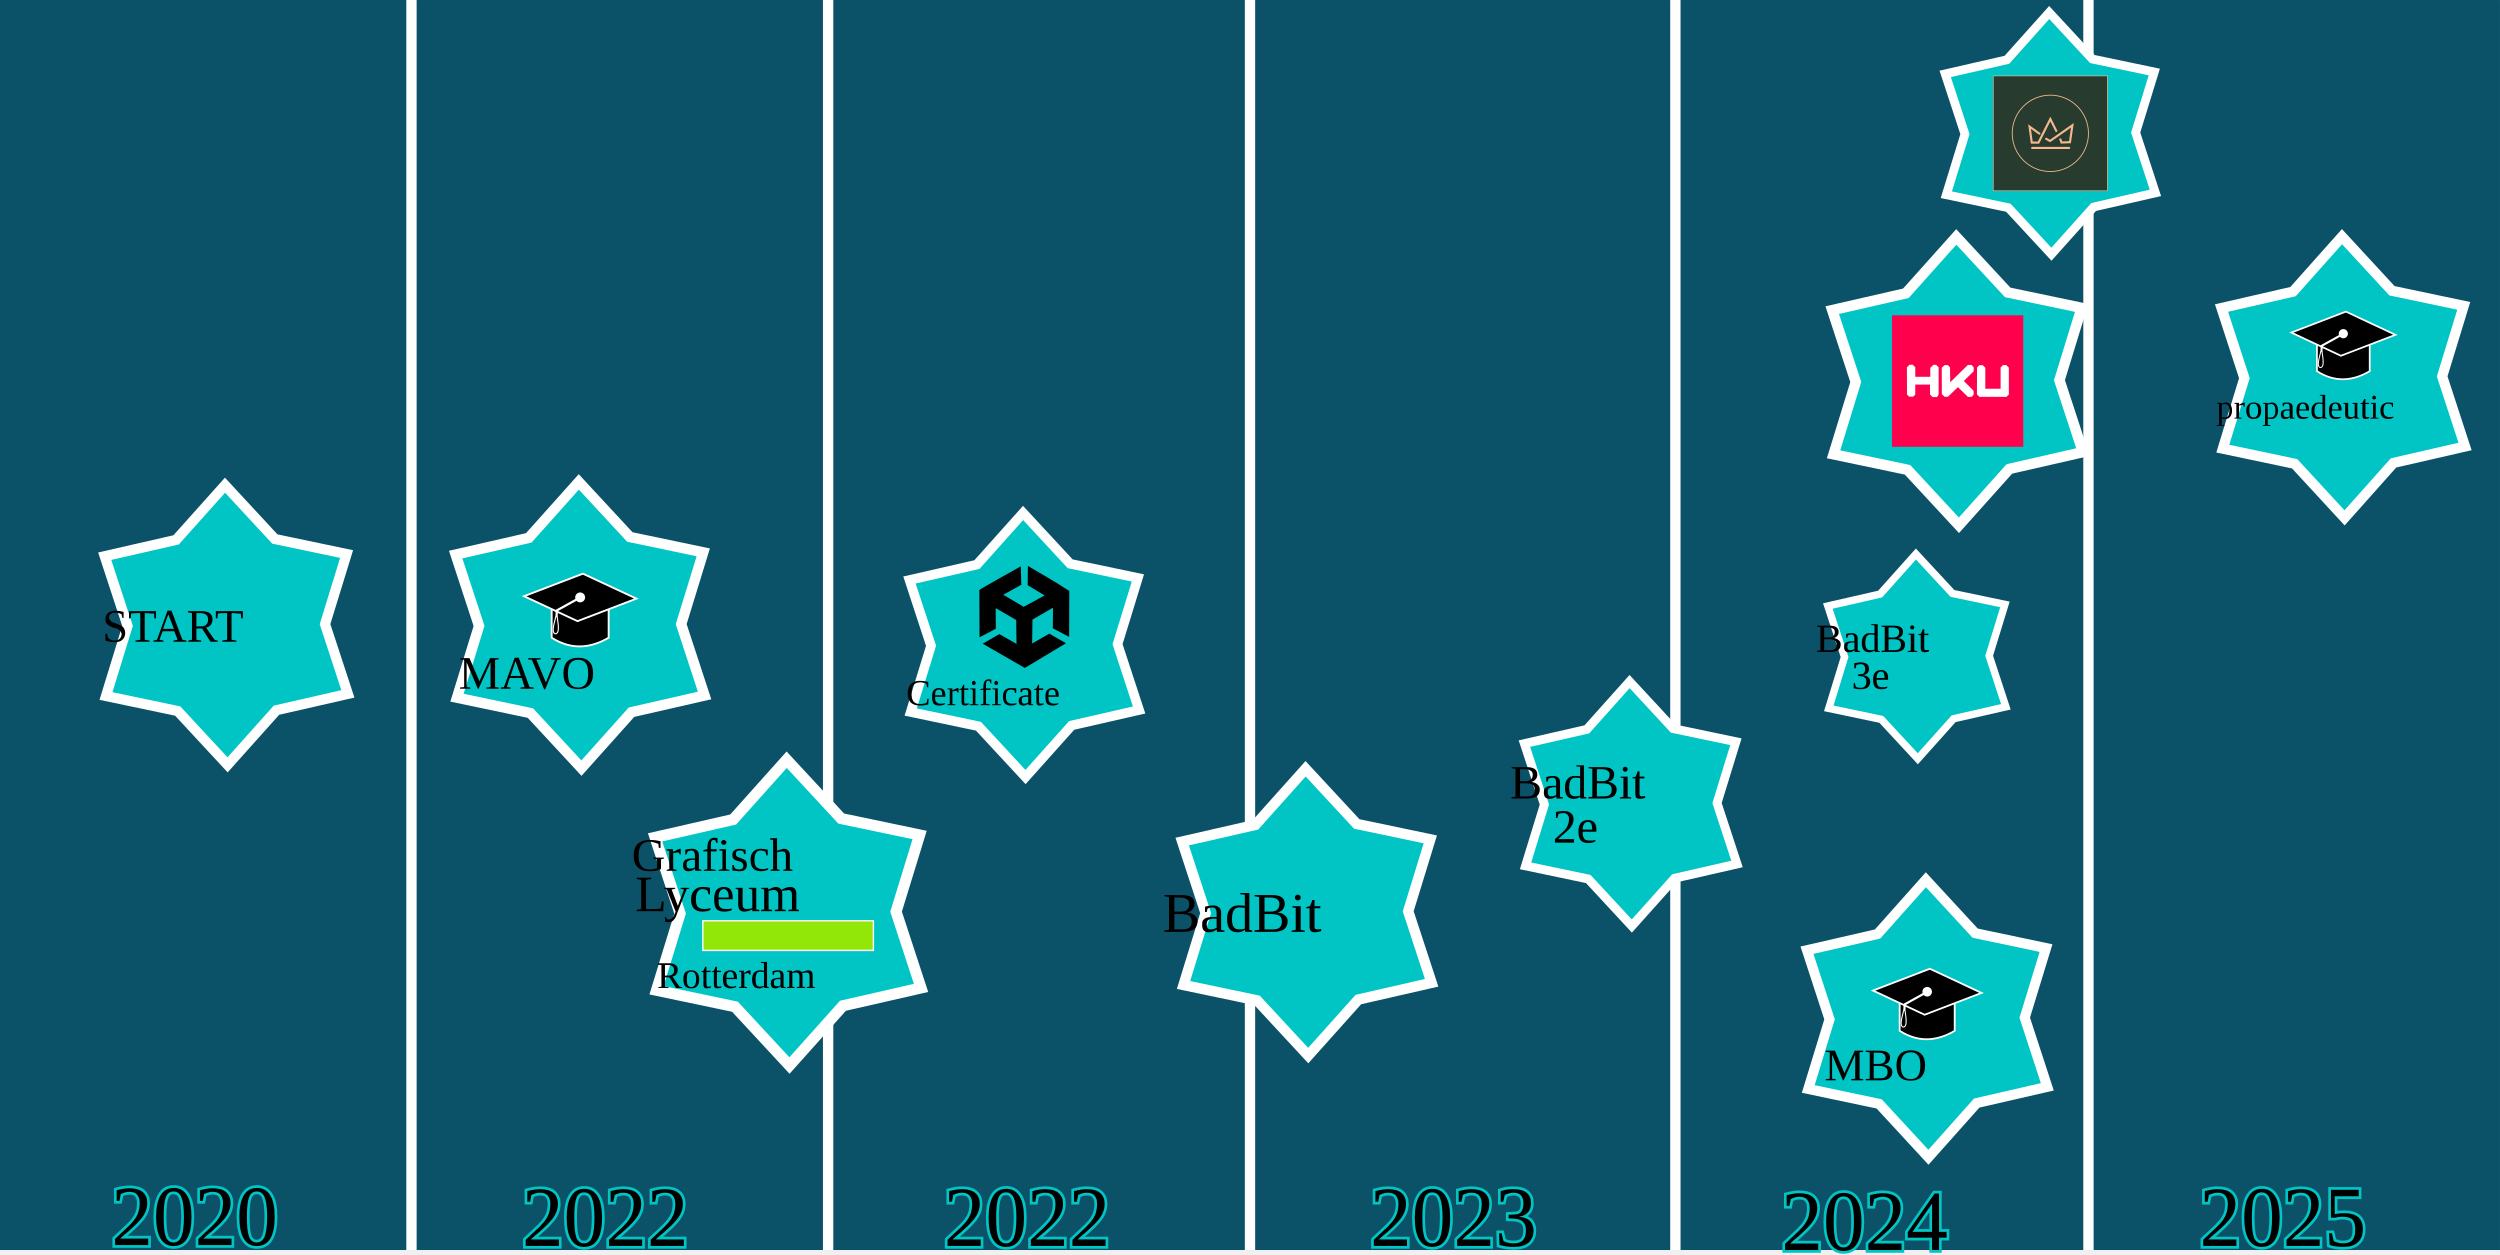
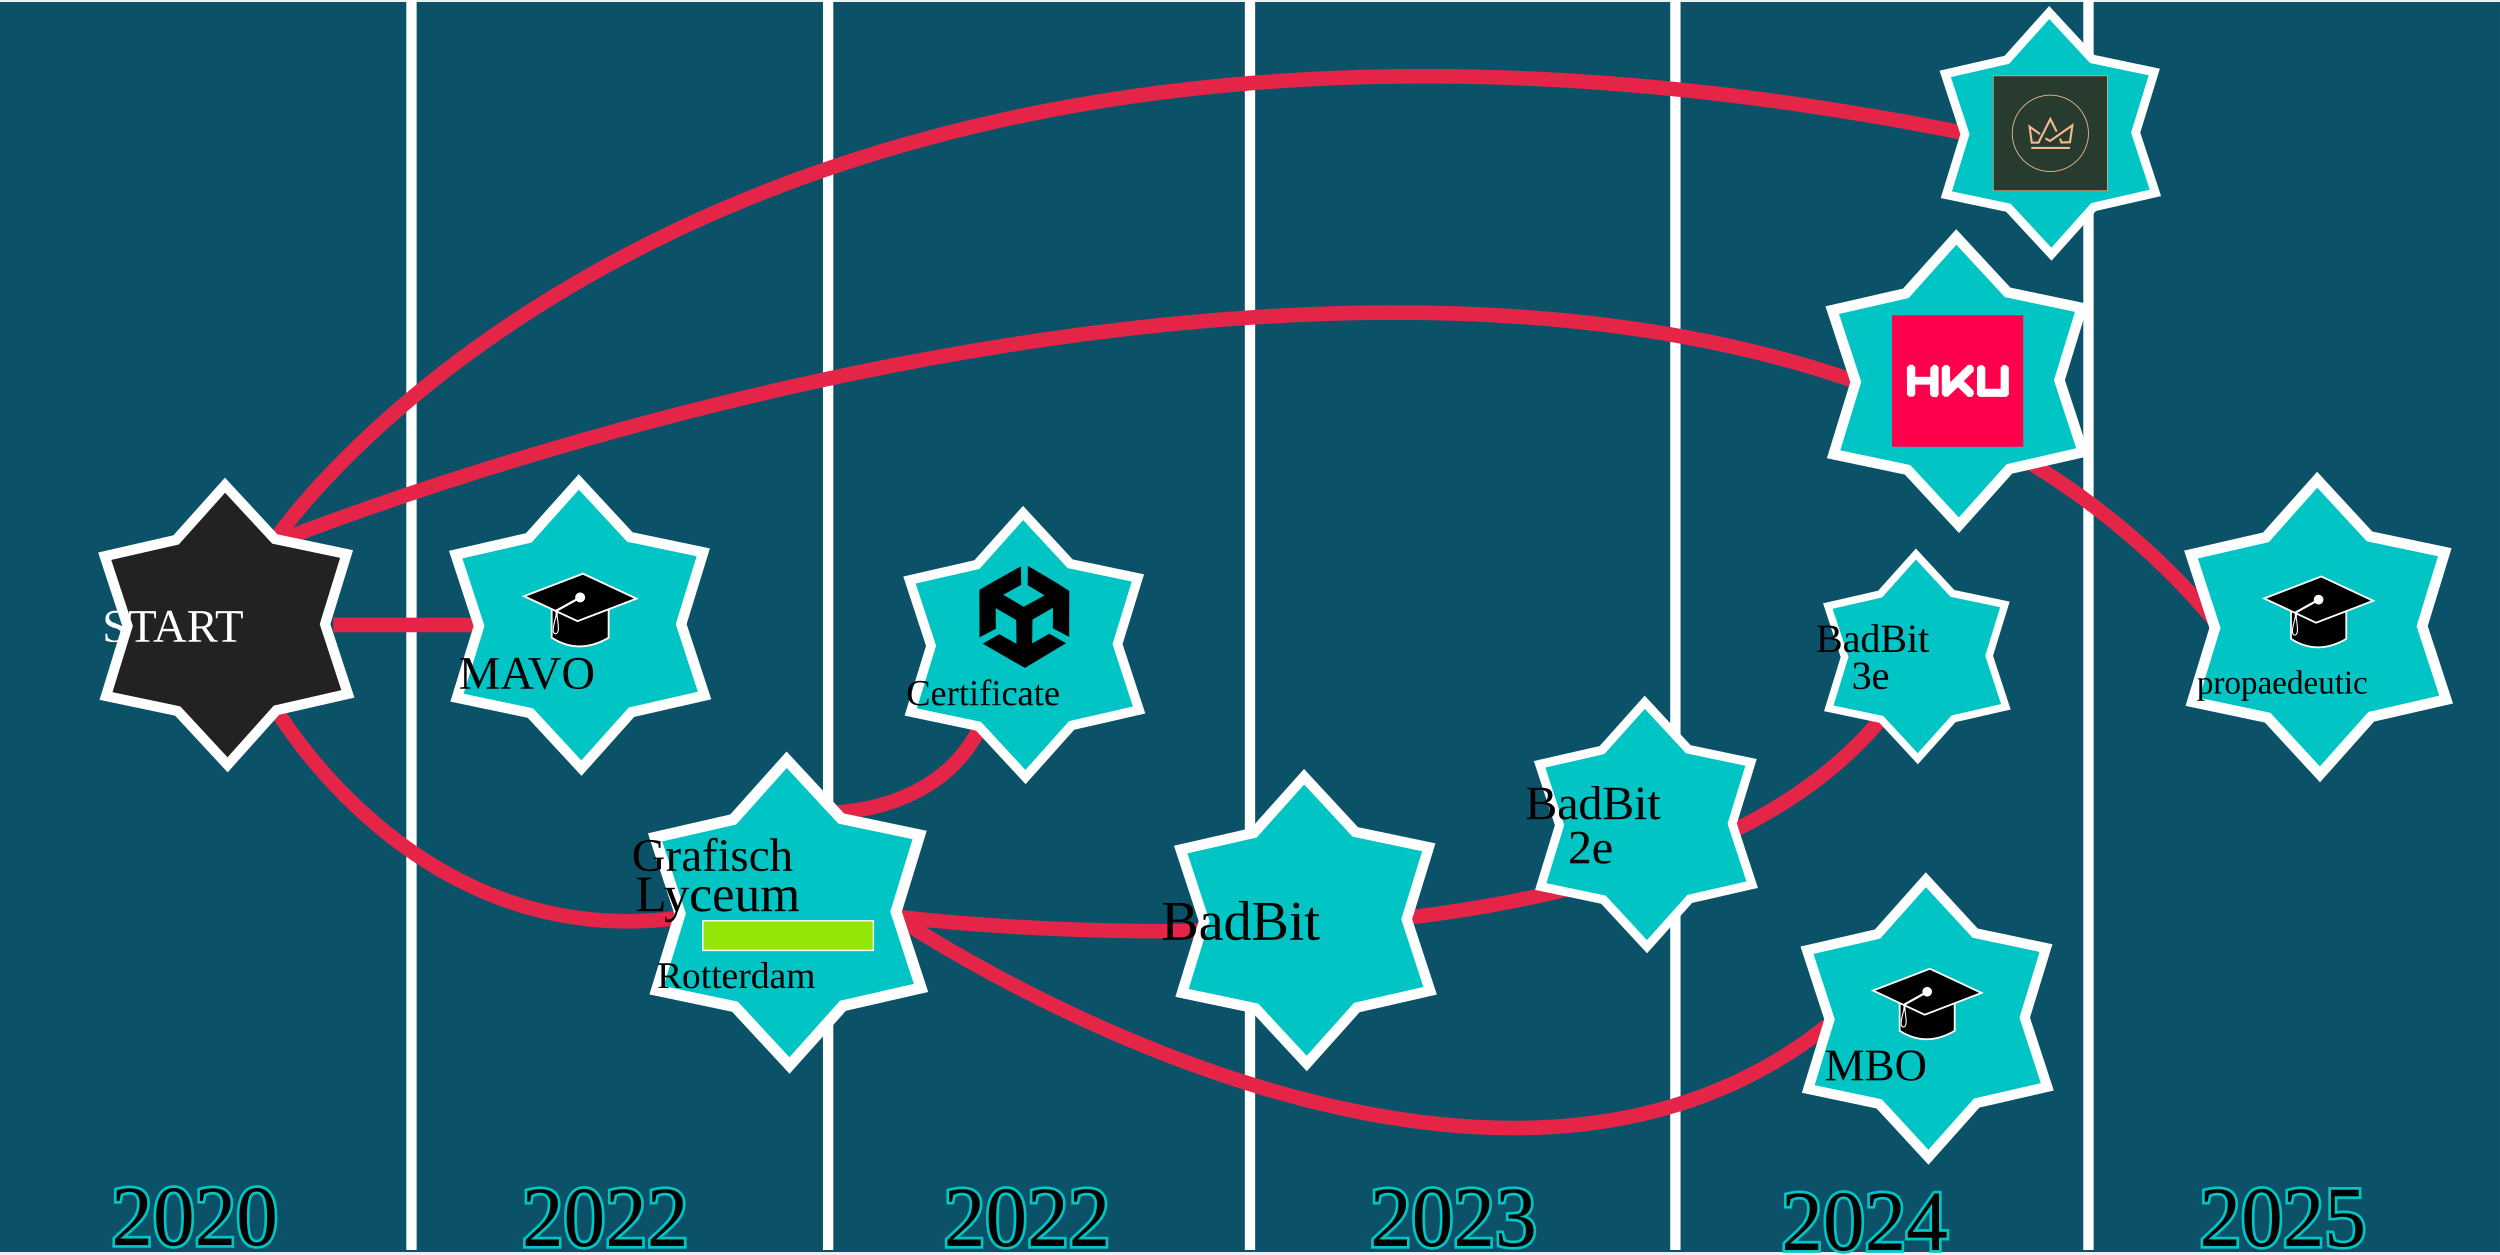
<svg xmlns="http://www.w3.org/2000/svg" width="120mm" height="60.193mm" viewBox="0 0 120 60.193" version="1.1" id="svg1" xml:space="preserve">
-   <defs id="defs1" />
+   <defs id="defs1">
+     <rect x="156.271" y="25.102" width="115.612" height="92.631" id="rect10" />
+     <rect x="159.5" y="33.5" width="118.207" height="84.51" id="rect8" />
+     <rect x="160" y="32" width="116" height="82.5" id="rect7" />
+     <rect x="153" y="30.5" width="128.5" height="86.5" id="rect6" />
+     <rect x="179" y="48" width="80.5" height="32.5" id="rect5" />
+   </defs>
  <g id="full-time-line" transform="rotate(90,47.50088,42.73757)">
-     <g id="timeline" transform="matrix(1,0,0,-0.9973702,-0.4432015,91.11959)">
-       <rect style="display:inline;fill:#0b5268;fill-opacity:1;fill-rule:evenodd;stroke:none;stroke-width:0.959;stroke-linecap:round;stroke-miterlimit:4.7;stroke-opacity:1;paint-order:stroke fill markers" id="rect3" width="60" height="120.316" x="5.207" y="0.883" />
+     <g id="timeline" transform="matrix(1,0,0,-0.9973702,-0.4432015,91.11959)" style="display:inline">
+       <rect style="display:inline;fill:#0b5268;fill-opacity:1;fill-rule:evenodd;stroke:none;stroke-width:0.959;stroke-linecap:round;stroke-miterlimit:4.7;stroke-opacity:1;paint-order:stroke fill markers" id="rect3" width="60" height="120.316" x="5.303" y="0.883" />
      <g id="g22" transform="matrix(0.9701661,0,0,1,-47.16039,5.555104)">
        <text xml:space="preserve" style="font-size:4.121px;line-height:0px;-inkscape-font-specification:Arial;text-align:center;word-spacing:0.004px;writing-mode:lr-tb;direction:ltr;text-anchor:middle;fill:#000000;fill-opacity:1;fill-rule:evenodd;stroke:#01c5c5;stroke-width:0.265;stroke-linecap:round;stroke-miterlimit:4.7;stroke-opacity:1;paint-order:stroke fill markers" x="10.489" y="112.424" id="text1-5-2" transform="matrix(0,0.9727243,1.02804,0,0,0)">
          <tspan id="tspan1-2-3" style="font-size:4.121px;fill:#000000;fill-opacity:1;stroke:#01c5c5;stroke-width:0.265;stroke-opacity:1" x="10.489" y="112.424">2020</tspan>
          <tspan style="font-size:4.121px;fill:#000000;fill-opacity:1;stroke:#01c5c5;stroke-width:0.265;stroke-opacity:1" x="10.489" y="112.424" id="tspan12" />
        </text>
        <g id="g12">
          <path style="fill:#854722;fill-rule:evenodd;stroke:#ffffff;stroke-width:0.5;stroke-linecap:butt;stroke-miterlimit:4.7;stroke-opacity:1;paint-order:stroke fill markers" d="m 0,85 c 38.333,0 76.667,0 115,0" id="path15" transform="matrix(0.5377832,0,0,0.994793,53.97725,-69.42677)" />
          <text xml:space="preserve" style="font-size:4.121px;line-height:0px;-inkscape-font-specification:Arial;text-align:center;word-spacing:0.004px;writing-mode:lr-tb;direction:ltr;text-anchor:middle;fill:#000000;fill-opacity:1;fill-rule:evenodd;stroke:#01c5c5;stroke-width:0.265;stroke-linecap:round;stroke-miterlimit:4.7;stroke-opacity:1;paint-order:stroke fill markers" x="30.808" y="112.47" id="text1-5" transform="matrix(0,0.9727243,1.02804,0,0,0)">
            <tspan id="tspan1-2" style="font-size:4.121px;fill:#000000;fill-opacity:1;stroke:#01c5c5;stroke-width:0.265;stroke-opacity:1" x="30.808" y="112.47">2022</tspan>
          </text>
        </g>
        <g id="g11">
          <path style="fill:#854722;fill-rule:evenodd;stroke:#ffffff;stroke-width:0.5;stroke-linecap:butt;stroke-miterlimit:4.7;stroke-opacity:1;paint-order:stroke fill markers" d="m 0,85 c 38.333,0 76.667,0 115,0" id="path13" transform="matrix(0.5377832,0,0,0.994793,53.97725,-49.37403)" />
          <text xml:space="preserve" style="font-size:4.121px;line-height:0px;-inkscape-font-specification:Arial;text-align:center;word-spacing:0.004px;writing-mode:lr-tb;direction:ltr;text-anchor:middle;fill:#000000;fill-opacity:1;fill-rule:evenodd;stroke:#01c5c5;stroke-width:0.265;stroke-linecap:round;stroke-miterlimit:4.7;stroke-opacity:1;paint-order:stroke fill markers" x="51.68" y="112.47" id="text1" transform="matrix(0,0.9727243,1.02804,0,0,0)">
            <tspan id="tspan1" style="font-size:4.121px;fill:#000000;fill-opacity:1;stroke:#01c5c5;stroke-width:0.265;stroke-opacity:1" x="51.68" y="112.47">2022</tspan>
          </text>
        </g>
        <g id="g10">
          <path style="fill:#854722;fill-rule:evenodd;stroke:#ffffff;stroke-width:0.5;stroke-linecap:butt;stroke-miterlimit:4.7;stroke-opacity:1;paint-order:stroke fill markers" d="m 0,85 c 38.333,0 76.667,0 115,0" id="path11" transform="matrix(0.5377832,0,0,0.994793,53.97726,-29.07083)" />
          <text xml:space="preserve" style="font-size:4.121px;line-height:0px;-inkscape-font-specification:Arial;text-align:center;word-spacing:0.004px;writing-mode:lr-tb;direction:ltr;text-anchor:middle;fill:#000000;fill-opacity:1;fill-rule:evenodd;stroke:#01c5c5;stroke-width:0.265;stroke-linecap:round;stroke-miterlimit:4.7;stroke-opacity:1;paint-order:stroke fill markers" x="72.769" y="112.47" id="text2" transform="matrix(0,0.9727243,1.02804,0,0,0)">
            <tspan id="tspan2" style="font-size:4.121px;fill:#000000;fill-opacity:1;stroke:#01c5c5;stroke-width:0.265;stroke-opacity:1" x="72.769" y="112.47">2023</tspan>
          </text>
        </g>
        <g id="g9">
          <path style="fill:#854722;fill-rule:evenodd;stroke:#ffffff;stroke-width:0.5;stroke-linecap:butt;stroke-miterlimit:4.7;stroke-opacity:1;paint-order:stroke fill markers" d="m 0,85 c 38.333,0 76.667,0 115,0" id="path9" transform="matrix(0.5377832,0,0,0.994793,53.97725,-8.598806)" />
          <text xml:space="preserve" style="font-size:4.121px;line-height:0px;-inkscape-font-specification:Arial;text-align:center;word-spacing:0.004px;writing-mode:lr-tb;direction:ltr;text-anchor:middle;fill:#000000;fill-opacity:1;fill-rule:evenodd;stroke:#01c5c5;stroke-width:0.265;stroke-linecap:round;stroke-miterlimit:4.7;stroke-opacity:1;paint-order:stroke fill markers" x="93.117" y="112.663" id="text3" transform="matrix(0,0.9727243,1.02804,0,0,0)">
            <tspan id="tspan3" style="font-size:4.121px;fill:#000000;fill-opacity:1;stroke:#01c5c5;stroke-width:0.265;stroke-opacity:1" x="93.117" y="112.663">2024</tspan>
          </text>
        </g>
        <g id="g8">
          <path style="fill:#854722;fill-rule:evenodd;stroke:#ffffff;stroke-width:0.5;stroke-linecap:butt;stroke-miterlimit:4.7;stroke-opacity:1;paint-order:stroke fill markers" d="m 0,85 c 38.333,0 76.667,0 115,0" id="path7" transform="matrix(0.5377832,0,0,0.994793,53.97725,11.28157)" />
          <text xml:space="preserve" style="font-size:4.121px;line-height:0px;-inkscape-font-specification:Arial;text-align:center;word-spacing:0.004px;writing-mode:lr-tb;direction:ltr;text-anchor:middle;fill:#000000;fill-opacity:1;fill-rule:evenodd;stroke:#01c5c5;stroke-width:0.265;stroke-linecap:round;stroke-miterlimit:4.7;stroke-opacity:1;paint-order:stroke fill markers" x="113.805" y="112.47" id="text4" transform="matrix(0,0.9727243,1.02804,0,0,0)">
            <tspan id="tspan4" style="font-size:4.121px;fill:#000000;fill-opacity:1;stroke:#01c5c5;stroke-width:0.265;stroke-opacity:1" x="113.805" y="112.47">2025</tspan>
          </text>
        </g>
      </g>
+       <g id="g16" transform="matrix(0.9999999,0,0,-1.002637,0.4432014,91.35985)" style="display:inline">
+         <path style="fill:none;fill-rule:evenodd;stroke:#e42548;stroke-width:0.7;stroke-miterlimit:4.7;paint-order:stroke fill markers;fill-opacity:1;stroke-opacity:1" d="M 34.763,74.24 V 67.24" id="path2" />
+         <path style="fill:none;fill-opacity:1;fill-rule:evenodd;stroke:#e42548;stroke-width:0.7;stroke-miterlimit:4.7;stroke-opacity:1;paint-order:stroke fill markers" d="m 38.632,77.097 c 0,0 12.132,-6.857 10.132,-19.857" id="path3" />
+         <path style="fill:none;fill-opacity:1;fill-rule:evenodd;stroke:#e42548;stroke-width:0.7;stroke-miterlimit:4.7;stroke-opacity:1;paint-order:stroke fill markers" d="m 48.763,47.24 c 0,0 19,-28 5,-45" id="path8" />
+         <path style="fill:none;fill-opacity:1;fill-rule:evenodd;stroke:#e42548;stroke-width:0.7;stroke-miterlimit:4.7;stroke-opacity:1;paint-order:stroke fill markers" d="m 30.853,77.169 c 0,0 -31.833,-21.009 -19.654,-81.471" id="path10" />
+         <path style="fill:none;fill-opacity:1;fill-rule:evenodd;stroke:#e42548;stroke-width:0.7;stroke-miterlimit:4.7;stroke-opacity:1;paint-order:stroke fill markers" d="m 43.763,50.24 c 0,0 0,-5 -4,-7" id="path16" />
+         <path style="fill:none;fill-opacity:1;fill-rule:evenodd;stroke:#e42548;stroke-width:0.7;stroke-miterlimit:4.7;stroke-opacity:1;paint-order:stroke fill markers" d="m 48.763,47.24 c 0,0 4.563,-35.995 -9.631,-47.397" id="path18" />
+         <path style="display:inline;fill:none;fill-opacity:1;fill-rule:evenodd;stroke:#e42548;stroke-width:0.701;stroke-miterlimit:4.7;stroke-opacity:1;paint-order:stroke fill markers" d="m 31.297,13.988 c 0,0 -27.458,67.861 4.05,93.765" id="path19" transform="matrix(1,0,0,-0.9973702,-0.4432014,91.11959)" />
+       </g>
      <g id="mavo-star" transform="matrix(0,1.269933,1.268544,0,-62.44565,-43.30035)" style="display:inline">
        <path style="fill:#01c5c5;fill-opacity:1;fill-rule:evenodd;stroke:#ffffff;stroke-width:0.2;stroke-linecap:round;stroke-miterlimit:4.7;stroke-dasharray:none;stroke-opacity:1;paint-order:stroke fill markers" id="path22" d="m 55.591,75 -0.465,-0.501 -0.669,-0.14 0.201,-0.653 -0.213,-0.649 0.666,-0.152 0.456,-0.509 0.465,0.501 0.669,0.14 -0.201,0.653 0.213,0.649 -0.666,0.152 z" transform="matrix(3.934968,-8.3729605e-5,8.3729605e-5,3.934968,-161.931,-213.0137)" />
        <g id="g27" transform="matrix(2.845146,0,0,2.845146,-98.28194,-142.2074)">
          <path id="rect24" style="fill-rule:evenodd;stroke:#ffffff;stroke-width:0.05;stroke-linecap:round;stroke-miterlimit:4.7;stroke-dasharray:none;stroke-opacity:1;paint-order:stroke fill markers" d="m 54.133,76.738 h 0.734 v 0.463 c -0.256,0.147 -0.5,0.147 -0.734,0 z" />
          <path id="rect23" style="fill-rule:evenodd;stroke:#ffffff;stroke-width:0.05;stroke-linecap:round;stroke-miterlimit:4.7;stroke-dasharray:none;paint-order:stroke fill markers" d="m 54.536,76.37 0.681,0.317 -0.752,0.287 -0.681,-0.317 z" />
          <circle style="fill:#ffffff;fill-opacity:1;fill-rule:evenodd;stroke:none;stroke-width:0.068;stroke-linecap:round;stroke-miterlimit:4.7;stroke-dasharray:none;stroke-opacity:1;paint-order:stroke fill markers" id="path24" cx="54.5" cy="76.672" r="0.066" />
          <path style="fill:none;fill-opacity:1;fill-rule:evenodd;stroke:#ffffff;stroke-width:0.03;stroke-linecap:round;stroke-miterlimit:4.7;stroke-dasharray:none;stroke-opacity:1;paint-order:stroke fill markers" d="m 54.43,76.599 c -0.104,0.058 -0.209,0.115 -0.313,0.173" id="path25" transform="translate(0.07178324,0.0732841)" />
          <path style="fill:#000000;fill-opacity:1;fill-rule:evenodd;stroke:#ffffff;stroke-width:0.03;stroke-linecap:round;stroke-miterlimit:4.7;stroke-dasharray:none;stroke-opacity:1;paint-order:stroke fill markers" d="m 54.152,76.874 c -0.011,0.04 -0.032,0.119 -0.026,0.158 0.006,0.04 0.038,0.04 0.049,8.13e-4 0.011,-0.04 -0.001,-0.119 -0.007,-0.159 -0.006,-0.04 -0.006,-0.04 -0.016,-3.51e-4 z" id="path26" transform="translate(0.02308254,0.08656434)" />
          <path style="fill:#000000;fill-opacity:1;fill-rule:evenodd;stroke:#ffffff;stroke-width:0.03;stroke-linecap:butt;stroke-miterlimit:4.7;stroke-dasharray:none;stroke-opacity:1;paint-order:stroke fill markers" d="m 54.216,76.858 c -0.001,0.029 -0.002,0.057 -0.004,0.086" id="path27" transform="translate(-0.02685576,-0.0124809)" />
        </g>
        <text xml:space="preserve" style="font-size:1.764px;line-height:0px;-inkscape-font-specification:Arial;text-align:center;word-spacing:0.01px;writing-mode:lr-tb;direction:ltr;text-anchor:middle;fill:#000000;fill-opacity:1;fill-rule:evenodd;stroke:none;stroke-width:0.064;stroke-linecap:butt;stroke-miterlimit:4.7;stroke-dasharray:none;stroke-opacity:1;paint-order:stroke fill markers" x="56.745" y="79.39" id="text27">
          <tspan id="tspan27" style="font-size:1.764px;stroke:none;stroke-width:0.064" x="56.745" y="79.39">MAVO</tspan>
        </text>
      </g>
      <g id="grafisch-star" transform="matrix(0,1.356813,1.355328,0,-55.32156,-38.22496)" style="display:inline">
        <g id="g36">
          <path style="fill:#01c5c5;fill-opacity:1;fill-rule:evenodd;stroke:#ffffff;stroke-width:0.2;stroke-linecap:round;stroke-miterlimit:4.7;stroke-dasharray:none;stroke-opacity:1;paint-order:stroke fill markers" id="path39" d="m 55.591,75 -0.465,-0.501 -0.669,-0.14 0.201,-0.653 -0.213,-0.649 0.666,-0.152 0.456,-0.509 0.465,0.501 0.669,0.14 -0.201,0.653 0.213,0.649 -0.666,0.152 z" transform="matrix(3.934968,-8.3729605e-5,8.3729605e-5,3.934968,-161.931,-213.0137)" />
          <rect style="fill:#92e608;fill-opacity:1;fill-rule:evenodd;stroke:#ffffff;stroke-width:0.1;stroke-linecap:butt;stroke-miterlimit:4.7;stroke-dasharray:none;stroke-opacity:1;paint-order:stroke fill markers" id="rect6868" width="6" height="1" x="54.957" y="63.07" transform="translate(-1.178841,14.22363)" />
          <text xml:space="preserve" style="font-size:1.659px;line-height:0px;-inkscape-font-specification:Arial;text-align:center;word-spacing:0.009px;writing-mode:lr-tb;direction:ltr;text-anchor:middle;fill:#000000;fill-opacity:1;fill-rule:evenodd;stroke:none;stroke-width:0.059;stroke-linecap:butt;stroke-miterlimit:4.7;stroke-dasharray:none;stroke-opacity:1;paint-order:stroke fill markers" x="56.791" y="75.501" id="text44">
            <tspan id="tspan44" style="font-size:1.659px;stroke:none;stroke-width:0.059" x="56.791" y="75.501">Grafisch</tspan>
            <tspan style="font-size:1.659px;stroke:none;stroke-width:0.059" x="56.791" y="75.501" id="tspan6864" />
          </text>
          <text xml:space="preserve" style="font-size:1.811px;line-height:0px;-inkscape-font-specification:Arial;text-align:center;word-spacing:0.01px;writing-mode:lr-tb;direction:ltr;text-anchor:middle;fill:#000000;fill-opacity:1;fill-rule:evenodd;stroke:none;stroke-width:0.064;stroke-linecap:butt;stroke-miterlimit:4.7;stroke-dasharray:none;stroke-opacity:1;paint-order:stroke fill markers" x="56.771" y="76.93" id="text6867">
            <tspan style="font-size:1.811px;stroke:none;stroke-width:0.064" x="56.771" y="76.93" id="tspan6867">Lyceum</tspan>
          </text>
          <text xml:space="preserve" style="font-size:1.33px;line-height:0px;-inkscape-font-specification:Arial;text-align:center;word-spacing:0.007px;writing-mode:lr-tb;direction:ltr;text-anchor:middle;fill:#000000;fill-opacity:1;fill-rule:evenodd;stroke:none;stroke-width:0.047;stroke-linecap:butt;stroke-miterlimit:4.7;stroke-dasharray:none;stroke-opacity:1;paint-order:stroke fill markers" x="56.769" y="79.65" id="text6868">
            <tspan style="font-size:1.33px;stroke:none;stroke-width:0.047" x="56.769" y="79.65" id="tspan6868">Rotterdam</tspan>
          </text>
        </g>
      </g>
      <g id="g6874" transform="matrix(0,1.240679,1.239321,0,-60.19612,-58.66796)" style="display:inline">
-         <path style="display:inline;fill:#01c5c5;fill-opacity:1;fill-rule:evenodd;stroke:#ffffff;stroke-width:0.2;stroke-linecap:round;stroke-miterlimit:4.7;stroke-dasharray:none;stroke-opacity:1;paint-order:stroke fill markers" id="path6868" d="m 55.591,75 -0.465,-0.501 -0.669,-0.14 0.201,-0.653 -0.213,-0.649 0.666,-0.152 0.456,-0.509 0.465,0.501 0.669,0.14 -0.201,0.653 0.213,0.649 -0.666,0.152 z" transform="matrix(3.934968,-8.3729605e-5,8.3729605e-5,3.934968,-161.931,-213.0137)" />
-         <text xml:space="preserve" style="font-size:1.811px;line-height:0px;-inkscape-font-specification:Arial;text-align:center;word-spacing:0.01px;writing-mode:lr-tb;direction:ltr;text-anchor:middle;display:inline;fill:#000000;fill-opacity:1;fill-rule:evenodd;stroke:none;stroke-width:0.064;stroke-linecap:butt;stroke-miterlimit:4.7;stroke-dasharray:none;stroke-opacity:1;paint-order:stroke fill markers" x="56.744" y="77.628" id="text6873">
-           <tspan id="tspan6873" style="font-size:1.811px;stroke:none;stroke-width:0.064" x="56.744" y="77.628">START</tspan>
+         <path style="display:inline;fill:#222222;fill-opacity:1;fill-rule:evenodd;stroke:#ffffff;stroke-width:0.2;stroke-linecap:round;stroke-miterlimit:4.7;stroke-dasharray:none;stroke-opacity:1;paint-order:stroke fill markers" id="path6868" d="m 55.591,75 -0.465,-0.501 -0.669,-0.14 0.201,-0.653 -0.213,-0.649 0.666,-0.152 0.456,-0.509 0.465,0.501 0.669,0.14 -0.201,0.653 0.213,0.649 -0.666,0.152 z" transform="matrix(3.934968,-8.3729605e-5,8.3729605e-5,3.934968,-161.931,-213.0137)" />
+         <text xml:space="preserve" style="font-size:1.811px;line-height:0px;-inkscape-font-specification:Arial;text-align:center;word-spacing:0.01px;writing-mode:lr-tb;direction:ltr;text-anchor:middle;display:inline;fill:#ffffff;fill-opacity:1;fill-rule:evenodd;stroke:none;stroke-width:0.064;stroke-linecap:butt;stroke-miterlimit:4.7;stroke-dasharray:none;stroke-opacity:1;paint-order:stroke fill markers" x="56.744" y="77.628" id="text6873">
+           <tspan id="tspan6873" style="font-size:1.811px;stroke:none;stroke-width:0.064;fill:#ffffff;fill-opacity:1" x="56.744" y="77.628">START</tspan>
        </text>
      </g>
-       <g id="badbit-star" transform="matrix(0,1.272546,1.271154,0,-48.8633,-8.470375)" style="display:inline">
+       <g id="badbit-star" transform="matrix(0,1.272546,1.271154,0,-48.48205,-8.54272)" style="display:inline">
        <path style="fill:#01c5c5;fill-opacity:1;fill-rule:evenodd;stroke:#ffffff;stroke-width:0.2;stroke-linecap:round;stroke-miterlimit:4.7;stroke-dasharray:none;stroke-opacity:1;paint-order:stroke fill markers" id="path6880" d="m 55.591,75 -0.465,-0.501 -0.669,-0.14 0.201,-0.653 -0.213,-0.649 0.666,-0.152 0.456,-0.509 0.465,0.501 0.669,0.14 -0.201,0.653 0.213,0.649 -0.666,0.152 z" transform="matrix(3.934968,-8.3729605e-5,8.3729605e-5,3.934968,-161.931,-213.0137)" />
        <text xml:space="preserve" style="font-size:2.117px;line-height:0px;-inkscape-font-specification:Arial;text-align:center;word-spacing:0.008px;writing-mode:lr-tb;direction:ltr;text-anchor:middle;fill:#000000;fill-opacity:1;fill-rule:evenodd;stroke:none;stroke-width:0.1;stroke-linecap:butt;stroke-miterlimit:4.7;stroke-dasharray:none;stroke-opacity:1;paint-order:stroke fill markers" x="32.449" y="46.805" id="text6883" transform="translate(24.25985,30.91993)">
          <tspan id="tspan6883" style="font-size:2.117px;fill:#000000;fill-opacity:1;stroke:none;stroke-width:0.1" x="32.449" y="46.805">BadBit</tspan>
        </text>
      </g>
      <g id="unity-star" transform="matrix(0,1.171574,1.170293,0,-53.92384,-16.33905)" style="display:inline">
        <path style="fill:#01c5c5;fill-opacity:1;fill-rule:evenodd;stroke:#ffffff;stroke-width:0.2;stroke-linecap:round;stroke-miterlimit:4.7;stroke-dasharray:none;stroke-opacity:1;paint-order:stroke fill markers" id="path6880-8" d="m 55.591,75 -0.465,-0.501 -0.669,-0.14 0.201,-0.653 -0.213,-0.649 0.666,-0.152 0.456,-0.509 0.465,0.501 0.669,0.14 -0.201,0.653 0.213,0.649 -0.666,0.152 z" transform="matrix(3.934968,-8.3729605e-5,8.3729605e-5,3.934968,-161.931,-213.0137)" />
        <path id="path6883" style="fill:#000000;fill-opacity:1;fill-rule:evenodd;stroke:none;stroke-width:0.009;stroke-linecap:butt;stroke-miterlimit:4.7;stroke-dasharray:none;stroke-opacity:1;paint-order:stroke fill markers" d="m 56.924,73.741 -0.009,0.788 0.696,0.419 -0.859,0.468 -0.839,-0.496 0.741,-0.409 -0.021,-0.757 c 0,0 -1.722,0.959 -1.701,0.971 l 0.006,1.942 0.67,-0.352 -0.007,-0.847 0.844,0.489 0.012,0.978 -0.706,-0.401 -0.683,0.393 c 0.576,0.332 1.153,0.663 1.729,0.995 l 1.692,-1.013 -0.683,-0.393 -0.706,0.401 0.012,-0.978 0.844,-0.489 -0.007,0.846 0.67,0.352 0.006,-1.882 c -0.548,-0.366 -1.133,-0.69 -1.701,-1.028 z" />
        <text xml:space="preserve" style="font-size:1.498px;line-height:0px;-inkscape-font-specification:Arial;text-align:center;word-spacing:0.008px;writing-mode:lr-tb;direction:ltr;text-anchor:middle;fill:#000000;fill-opacity:1;fill-rule:evenodd;stroke:none;stroke-width:0.053;stroke-linecap:butt;stroke-miterlimit:4.7;stroke-dasharray:none;stroke-opacity:1;paint-order:stroke fill markers" x="56.772" y="79.447" id="text6867-2">
          <tspan style="font-size:1.498px;stroke:none;stroke-width:0.053" x="56.772" y="79.447" id="tspan6867-3">Certificate</tspan>
        </text>
      </g>
      <g id="badbit-3-star" transform="matrix(0,0.9083497,0.9073558,0,-33.13517,41.56207)" style="display:inline">
        <path style="fill:#01c5c5;fill-opacity:1;fill-rule:evenodd;stroke:#ffffff;stroke-width:0.2;stroke-linecap:round;stroke-miterlimit:4.7;stroke-dasharray:none;stroke-opacity:1;paint-order:stroke fill markers" id="path6885" d="m 55.591,75 -0.465,-0.501 -0.669,-0.14 0.201,-0.653 -0.213,-0.649 0.666,-0.152 0.456,-0.509 0.465,0.501 0.669,0.14 -0.201,0.653 0.213,0.649 -0.666,0.152 z" transform="matrix(3.934968,-8.3729605e-5,8.3729605e-5,3.934968,-161.931,-213.0137)" />
        <text xml:space="preserve" style="font-size:2.117px;line-height:0px;-inkscape-font-specification:Arial;text-align:center;word-spacing:0.008px;writing-mode:lr-tb;direction:ltr;text-anchor:middle;fill:#000000;fill-opacity:1;fill-rule:evenodd;stroke:none;stroke-width:0.1;stroke-linecap:butt;stroke-miterlimit:4.7;stroke-dasharray:none;stroke-opacity:1;paint-order:stroke fill markers" x="56.701" y="76.748" id="text6885">
          <tspan id="tspan6885" style="font-size:2.117px;fill:#000000;fill-opacity:1;stroke:none;stroke-width:0.1" x="57.077" y="76.748">BadBit </tspan>
        </text>
        <text xml:space="preserve" style="font-size:2.117px;line-height:0px;-inkscape-font-specification:Arial;text-align:center;word-spacing:0.008px;writing-mode:lr-tb;direction:ltr;text-anchor:middle;fill:#000000;fill-opacity:1;fill-rule:evenodd;stroke:none;stroke-width:0.1;stroke-linecap:butt;stroke-miterlimit:4.7;stroke-dasharray:none;stroke-opacity:1;paint-order:stroke fill markers" x="56.701" y="78.702" id="text6886">
          <tspan id="tspan6886" style="font-size:2.117px;fill:#000000;fill-opacity:1;stroke:none;stroke-width:0.1" x="56.701" y="78.702">3e</tspan>
        </text>
      </g>
-       <g id="badbit-2-star" transform="matrix(0,1.084655,1.083468,0,-39.61751,17.78088)" style="display:inline">
+       <g id="badbit-2-star" transform="matrix(0,1.084655,1.083468,0,-38.62532,18.5104)" style="display:inline">
        <path style="fill:#01c5c5;fill-opacity:1;fill-rule:evenodd;stroke:#ffffff;stroke-width:0.2;stroke-linecap:round;stroke-miterlimit:4.7;stroke-dasharray:none;stroke-opacity:1;paint-order:stroke fill markers" id="path6885-8" d="m 55.591,75 -0.465,-0.501 -0.669,-0.14 0.201,-0.653 -0.213,-0.649 0.666,-0.152 0.456,-0.509 0.465,0.501 0.669,0.14 -0.201,0.653 0.213,0.649 -0.666,0.152 z" transform="matrix(3.934968,-8.3729605e-5,8.3729605e-5,3.934968,-161.931,-213.0137)" />
        <text xml:space="preserve" style="font-size:2.117px;line-height:0px;-inkscape-font-specification:Arial;text-align:center;word-spacing:0.008px;writing-mode:lr-tb;direction:ltr;text-anchor:middle;fill:#000000;fill-opacity:1;fill-rule:evenodd;stroke:none;stroke-width:0.1;stroke-linecap:butt;stroke-miterlimit:4.7;stroke-dasharray:none;stroke-opacity:1;paint-order:stroke fill markers" x="56.701" y="76.748" id="text6885-9">
          <tspan id="tspan6885-2" style="font-size:2.117px;fill:#000000;fill-opacity:1;stroke:none;stroke-width:0.1" x="57.077" y="76.748">BadBit </tspan>
        </text>
        <text xml:space="preserve" style="font-size:2.117px;line-height:0px;-inkscape-font-specification:Arial;text-align:center;word-spacing:0.008px;writing-mode:lr-tb;direction:ltr;text-anchor:middle;fill:#000000;fill-opacity:1;fill-rule:evenodd;stroke:none;stroke-width:0.1;stroke-linecap:butt;stroke-miterlimit:4.7;stroke-dasharray:none;stroke-opacity:1;paint-order:stroke fill markers" x="56.701" y="78.702" id="text6886-7">
          <tspan id="tspan6886-9" style="font-size:2.117px;fill:#000000;fill-opacity:1;stroke:none;stroke-width:0.1" x="56.701" y="78.702">2e</tspan>
        </text>
      </g>
      <g id="mbo-star" transform="matrix(0,1.228163,1.226819,0,-40.46307,23.98013)" style="display:inline">
        <path style="fill:#01c5c5;fill-opacity:1;fill-rule:evenodd;stroke:#ffffff;stroke-width:0.2;stroke-linecap:round;stroke-miterlimit:4.7;stroke-dasharray:none;stroke-opacity:1;paint-order:stroke fill markers" id="path6886" d="m 55.591,75 -0.465,-0.501 -0.669,-0.14 0.201,-0.653 -0.213,-0.649 0.666,-0.152 0.456,-0.509 0.465,0.501 0.669,0.14 -0.201,0.653 0.213,0.649 -0.666,0.152 z" transform="matrix(3.928423,-8.3939798e-5,8.3590338e-5,3.944847,-161.6331,-213.6464)" />
        <g id="g6891" transform="matrix(2.840414,0,0,2.852289,-98.08994,-142.6623)">
          <path id="path6887" style="fill-rule:evenodd;stroke:#ffffff;stroke-width:0.05;stroke-linecap:round;stroke-miterlimit:4.7;stroke-dasharray:none;stroke-opacity:1;paint-order:stroke fill markers" d="m 54.133,76.738 h 0.734 v 0.463 c -0.256,0.147 -0.5,0.147 -0.734,0 z" />
          <path id="path6888" style="fill-rule:evenodd;stroke:#ffffff;stroke-width:0.05;stroke-linecap:round;stroke-miterlimit:4.7;stroke-dasharray:none;paint-order:stroke fill markers" d="m 54.536,76.37 0.681,0.317 -0.752,0.287 -0.681,-0.317 z" />
          <circle style="fill:#ffffff;fill-opacity:1;fill-rule:evenodd;stroke:none;stroke-width:0.068;stroke-linecap:round;stroke-miterlimit:4.7;stroke-dasharray:none;stroke-opacity:1;paint-order:stroke fill markers" id="circle6888" cx="54.5" cy="76.672" r="0.066" />
          <path style="fill:none;fill-opacity:1;fill-rule:evenodd;stroke:#ffffff;stroke-width:0.03;stroke-linecap:round;stroke-miterlimit:4.7;stroke-dasharray:none;stroke-opacity:1;paint-order:stroke fill markers" d="m 54.43,76.599 c -0.104,0.058 -0.209,0.115 -0.313,0.173" id="path6889" transform="translate(0.07178324,0.0732841)" />
          <path style="fill:#000000;fill-opacity:1;fill-rule:evenodd;stroke:#ffffff;stroke-width:0.03;stroke-linecap:round;stroke-miterlimit:4.7;stroke-dasharray:none;stroke-opacity:1;paint-order:stroke fill markers" d="m 54.152,76.874 c -0.011,0.04 -0.032,0.119 -0.026,0.158 0.006,0.04 0.038,0.04 0.049,8.13e-4 0.011,-0.04 -0.001,-0.119 -0.007,-0.159 -0.006,-0.04 -0.006,-0.04 -0.016,-3.51e-4 z" id="path6890" transform="translate(0.02308254,0.08656434)" />
          <path style="fill:#000000;fill-opacity:1;fill-rule:evenodd;stroke:#ffffff;stroke-width:0.03;stroke-linecap:butt;stroke-miterlimit:4.7;stroke-dasharray:none;stroke-opacity:1;paint-order:stroke fill markers" d="m 54.216,76.858 c -0.001,0.029 -0.002,0.057 -0.004,0.086" id="path6891" transform="translate(-0.02685576,-0.0124809)" />
        </g>
        <text xml:space="preserve" style="font-size:1.765px;line-height:0px;-inkscape-font-specification:Arial;text-align:center;word-spacing:0.01px;writing-mode:lr-tb;direction:ltr;text-anchor:middle;fill:#000000;fill-opacity:1;fill-rule:evenodd;stroke:none;stroke-width:0.064;stroke-linecap:butt;stroke-miterlimit:4.7;stroke-dasharray:none;stroke-opacity:1;paint-order:stroke fill markers" x="56.797" y="79.326" id="text6891" transform="scale(0.9979162,1.002088)">
          <tspan id="tspan6891" style="font-size:1.765px;stroke:none;stroke-width:0.064" x="56.797" y="79.326">MBO</tspan>
        </text>
      </g>
-       <g id="propaedeutic-star" transform="matrix(0,1.178071,1.176782,0,-68.13666,46.87853)" style="display:inline">
-         <path style="fill:#01c5c5;fill-opacity:1;fill-rule:evenodd;stroke:#ffffff;stroke-width:0.2;stroke-linecap:round;stroke-miterlimit:4.7;stroke-dasharray:none;stroke-opacity:1;paint-order:stroke fill markers" id="path6886-5" d="m 55.591,75 -0.465,-0.501 -0.669,-0.14 0.201,-0.653 -0.213,-0.649 0.666,-0.152 0.456,-0.509 0.465,0.501 0.669,0.14 -0.201,0.653 0.213,0.649 -0.666,0.152 z" transform="matrix(4.15021,-8.8678777e-5,8.8309581e-5,4.16756,-173.9861,-229.4229)" />
-         <g id="g6891-5" transform="matrix(2.840414,0,0,2.852289,-98.11578,-142.7546)">
+       <g id="propaedeutic-star" transform="matrix(0,1.23434,1.232989,0,-60.11209,42.4994)" style="display:inline">
+         <path style="fill:#01c5c5;fill-opacity:1;fill-rule:evenodd;stroke:#ffffff;stroke-width:0.2;stroke-linecap:round;stroke-miterlimit:4.7;stroke-dasharray:none;stroke-opacity:1;paint-order:stroke fill markers" id="path6886-5" d="m 55.591,75 -0.465,-0.501 -0.669,-0.14 0.201,-0.653 -0.213,-0.649 0.666,-0.152 0.456,-0.509 0.465,0.501 0.669,0.14 -0.201,0.653 0.213,0.649 -0.666,0.152 z" transform="matrix(4.15021,-8.8678777e-5,8.8309581e-5,4.16756,-173.9861,-229.7495)" />
+         <g id="g6891-5" transform="matrix(2.840414,0,0,2.852289,-98.11578,-142.3724)">
          <path id="path6887-1" style="fill-rule:evenodd;stroke:#ffffff;stroke-width:0.05;stroke-linecap:round;stroke-miterlimit:4.7;stroke-dasharray:none;stroke-opacity:1;paint-order:stroke fill markers" d="m 54.133,76.738 h 0.734 v 0.463 c -0.256,0.147 -0.5,0.147 -0.734,0 z" />
          <path id="path6888-7" style="fill-rule:evenodd;stroke:#ffffff;stroke-width:0.05;stroke-linecap:round;stroke-miterlimit:4.7;stroke-dasharray:none;paint-order:stroke fill markers" d="m 54.536,76.37 0.681,0.317 -0.752,0.287 -0.681,-0.317 z" />
          <circle style="fill:#ffffff;fill-opacity:1;fill-rule:evenodd;stroke:none;stroke-width:0.068;stroke-linecap:round;stroke-miterlimit:4.7;stroke-dasharray:none;stroke-opacity:1;paint-order:stroke fill markers" id="circle6888-1" cx="54.5" cy="76.672" r="0.066" />
          <path style="fill:none;fill-opacity:1;fill-rule:evenodd;stroke:#ffffff;stroke-width:0.03;stroke-linecap:round;stroke-miterlimit:4.7;stroke-dasharray:none;stroke-opacity:1;paint-order:stroke fill markers" d="m 54.43,76.599 c -0.104,0.058 -0.209,0.115 -0.313,0.173" id="path6889-1" transform="translate(0.07178324,0.0732841)" />
          <path style="fill:#000000;fill-opacity:1;fill-rule:evenodd;stroke:#ffffff;stroke-width:0.03;stroke-linecap:round;stroke-miterlimit:4.7;stroke-dasharray:none;stroke-opacity:1;paint-order:stroke fill markers" d="m 54.152,76.874 c -0.011,0.04 -0.032,0.119 -0.026,0.158 0.006,0.04 0.038,0.04 0.049,8.13e-4 0.011,-0.04 -0.001,-0.119 -0.007,-0.159 -0.006,-0.04 -0.006,-0.04 -0.016,-3.51e-4 z" id="path6890-5" transform="translate(0.02308254,0.08656434)" />
          <path style="fill:#000000;fill-opacity:1;fill-rule:evenodd;stroke:#ffffff;stroke-width:0.03;stroke-linecap:butt;stroke-miterlimit:4.7;stroke-dasharray:none;stroke-opacity:1;paint-order:stroke fill markers" d="m 54.216,76.858 c -0.001,0.029 -0.002,0.057 -0.004,0.086" id="path6891-2" transform="translate(-0.02685576,-0.0124809)" />
        </g>
-         <text xml:space="preserve" style="font-size:1.412px;line-height:0px;-inkscape-font-specification:Arial;text-align:center;word-spacing:0.01px;writing-mode:lr-tb;direction:ltr;text-anchor:middle;fill:#000000;fill-opacity:1;fill-rule:evenodd;stroke:none;stroke-width:0.064;stroke-linecap:butt;stroke-miterlimit:4.7;stroke-dasharray:none;stroke-opacity:1;paint-order:stroke fill markers" x="56.772" y="79.234" id="text6891-7" transform="scale(0.9979162,1.002088)">
-           <tspan id="tspan6891-6" style="font-size:1.412px;stroke:none;stroke-width:0.064" x="57.025" y="79.234">propaedeutic </tspan>
+         <text xml:space="preserve" style="font-size:1.292px;line-height:0px;-inkscape-font-specification:Arial;text-align:center;word-spacing:0.01px;writing-mode:lr-tb;direction:ltr;text-anchor:middle;fill:#000000;fill-opacity:1;fill-rule:evenodd;stroke:none;stroke-width:0.061;stroke-linecap:butt;stroke-miterlimit:4.7;stroke-dasharray:none;stroke-opacity:1;paint-order:stroke fill markers" x="56.774" y="79.808" id="text6891-7" transform="scale(0.9979162,1.002088)">
+           <tspan id="tspan6891-6" style="font-size:1.292px;stroke:none;stroke-width:0.061" x="57.006" y="79.808">propaedeutic </tspan>
        </text>
      </g>
      <g id="hku-star" transform="matrix(0,1.27933,1.277931,0,-74.8461,22.12685)" style="display:inline">
        <path style="fill:#01c5c5;fill-opacity:1;fill-rule:evenodd;stroke:#ffffff;stroke-width:0.2;stroke-linecap:round;stroke-miterlimit:4.7;stroke-dasharray:none;stroke-opacity:1;paint-order:stroke fill markers" id="path1" d="m 55.591,75 -0.465,-0.501 -0.669,-0.14 0.201,-0.653 -0.213,-0.649 0.666,-0.152 0.456,-0.509 0.465,0.501 0.669,0.14 -0.201,0.653 0.213,0.649 -0.666,0.152 z" transform="matrix(3.934968,-8.3729605e-5,8.3729605e-5,3.934968,-161.6707,-213.0376)" />
        <g id="g29" transform="translate(-0.3104677,0.01154414)">
          <rect style="fill:#ff004c;fill-opacity:1;fill-rule:evenodd;stroke:none;stroke-width:0.5;stroke-linecap:round;stroke-miterlimit:4.7;paint-order:stroke fill markers" id="rect28" width="4.939" height="4.939" x="78" y="12.397" transform="translate(-23.12043,62.07716)" />
          <path style="fill:#ffffff;fill-opacity:1;fill-rule:evenodd;stroke:none;stroke-width:0.5;stroke-linecap:round;stroke-miterlimit:4.7;paint-order:stroke fill markers" d="m 78.561,14.35 0.097,-0.097 h 0.122 l 0.096,0.096 v 0.357 h 0.565 v -0.335 l 0.114,-0.114 h 0.105 l 0.094,0.094 v 1.016 l -0.058,0.101 h -0.168 l -0.098,-0.098 v -0.37 h -0.555 v 0.375 l -0.079,0.079 h -0.149 l -0.083,-0.083 z" id="path21" transform="translate(-23.12043,62.07716)" />
          <path style="fill:#ffffff;fill-opacity:1;fill-rule:evenodd;stroke:none;stroke-width:0.5;stroke-linecap:round;stroke-miterlimit:4.7;paint-order:stroke fill markers" d="m 79.871,14.368 0.101,-0.099 0.126,-0.002 0.085,0.083 0.008,0.562 0.661,-0.651 h 0.147 l 0.078,0.103 -0.006,0.136 -0.37,0.364 0.364,0.362 0.01,0.141 -0.076,0.093 -0.143,0.002 -0.376,-0.368 -0.376,0.362 h -0.13 l -0.099,-0.099 z" id="path23" transform="translate(-23.12043,62.07716)" />
          <path style="fill:#ffffff;fill-opacity:1;fill-rule:evenodd;stroke:none;stroke-width:0.5;stroke-linecap:round;stroke-miterlimit:4.7;paint-order:stroke fill markers" d="m 81.199,14.359 0.088,-0.088 h 0.129 l 0.094,0.094 v 0.789 h 0.576 v -0.798 l 0.089,-0.089 h 0.124 l 0.097,0.097 v 1.006 l -0.091,0.091 h -1.015 l -0.095,-0.095 z" id="path28" transform="translate(-23.12043,62.07716)" />
        </g>
      </g>
-       <g id="kiezer-star" transform="matrix(0,1.072409,1.071235,0,-70.83078,38.39064)" style="display:inline">
+       <g id="keizer-star" transform="matrix(0,1.072409,1.071235,0,-70.83078,38.39064)" style="display:inline">
        <path style="fill:#01c5c5;fill-opacity:1;fill-rule:evenodd;stroke:#ffffff;stroke-width:0.2;stroke-linecap:round;stroke-miterlimit:4.7;stroke-dasharray:none;stroke-opacity:1;paint-order:stroke fill markers" id="path29" d="m 55.591,75 -0.465,-0.501 -0.669,-0.14 0.201,-0.653 -0.213,-0.649 0.666,-0.152 0.456,-0.509 0.465,0.501 0.669,0.14 -0.201,0.653 0.213,0.649 -0.666,0.152 z" transform="matrix(3.934968,-8.3729605e-5,8.3729605e-5,3.934968,-161.6707,-213.0376)" />
        <g id="g32" transform="translate(-0.3104677,0.01154414)">
          <rect style="fill:#273b2f;fill-opacity:1;fill-rule:evenodd;stroke:#f3b88d;stroke-width:0.058;stroke-linecap:round;stroke-miterlimit:4.7;stroke-dasharray:none;stroke-opacity:1;paint-order:stroke fill markers" id="rect36" width="5.092" height="5.116" x="54.803" y="74.386" />
          <path style="fill:none;fill-opacity:1;fill-rule:evenodd;stroke:#f3b88d;stroke-width:0.096;stroke-linecap:round;stroke-miterlimit:4.7;stroke-opacity:1;paint-order:stroke fill markers" d="m 56.858,76.958 -0.442,-0.316 0.099,0.717 h 0.302 l 0.532,-1.056 0.266,0.532" id="path33" />
          <path style="fill:none;fill-opacity:1;fill-rule:evenodd;stroke:#f3b88d;stroke-width:0.096;stroke-linecap:round;stroke-miterlimit:4.7;stroke-opacity:1;paint-order:stroke fill markers" d="m 57.16,77.188 0.176,0.099 1.002,-0.704 -0.108,0.758 -0.379,0.014 -0.054,-0.14" id="path34" />
          <path style="fill:none;fill-opacity:1;fill-rule:evenodd;stroke:#f3b88d;stroke-width:0.096;stroke-linecap:round;stroke-miterlimit:4.7;stroke-opacity:1;paint-order:stroke fill markers" d="m 56.533,77.599 h 1.66" id="path35" />
          <circle style="fill:none;fill-opacity:1;fill-rule:evenodd;stroke:#f3b88d;stroke-width:0.039;stroke-linecap:round;stroke-miterlimit:4.7;stroke-dasharray:none;stroke-opacity:1;paint-order:stroke fill markers" id="path36" cx="57.349" cy="76.944" r="1.711" />
        </g>
      </g>
    </g>
-     <g id="text-cloud" transform="matrix(0,-1,0.9973702,0,-18.32343,187.0529)" style="display:none;fill:#e42548;fill-opacity:1;stroke:#ffffff;stroke-opacity:1">
-       <path style="fill:#e42548;fill-opacity:1;fill-rule:evenodd;stroke:#ffffff;stroke-width:0.7;stroke-linecap:butt;stroke-miterlimit:4.7;stroke-dasharray:none;stroke-opacity:1;paint-order:stroke fill markers" d="m 143,36 c 3.355,-4.362 7.566,-6.164 13.468,-2.398 2.337,-0.672 4.013,-0.022 5.027,1.951 4.547,-0.996 9.612,10.3 -2.495,11.447 -2.223,1.567 -4.612,2.747 -8.485,0.493 -4.858,1.368 -6.968,-0.379 -7.871,-3.493 -3.895,-3.232 -3.887,-5.914 0.357,-8 z" id="path59" />
-       <path style="fill:#e42548;fill-opacity:1;fill-rule:evenodd;stroke:#ffffff;stroke-width:0.7;stroke-linecap:butt;stroke-miterlimit:4.7;stroke-dasharray:none;stroke-opacity:1;paint-order:stroke fill markers" d="m 160.635,49.113 c 0.727,-1.241 1.588,-1.185 2.58,0.132 2.217,1.023 0.439,3.079 -0.562,2.679 -0.866,0.55 -1.728,1.214 -2.679,-0.893 -0.301,-1.16 0.087,-1.633 0.661,-1.918 z" id="path60" />
-       <ellipse style="fill:#e42548;fill-opacity:1;fill-rule:evenodd;stroke:#ffffff;stroke-width:0.7;stroke-linecap:butt;stroke-miterlimit:4.7;stroke-dasharray:none;stroke-opacity:1;paint-order:stroke fill markers" id="path61" cx="165.563" cy="53.512" rx="0.86" ry="0.926" />
-     </g>
  </g>
</svg>
